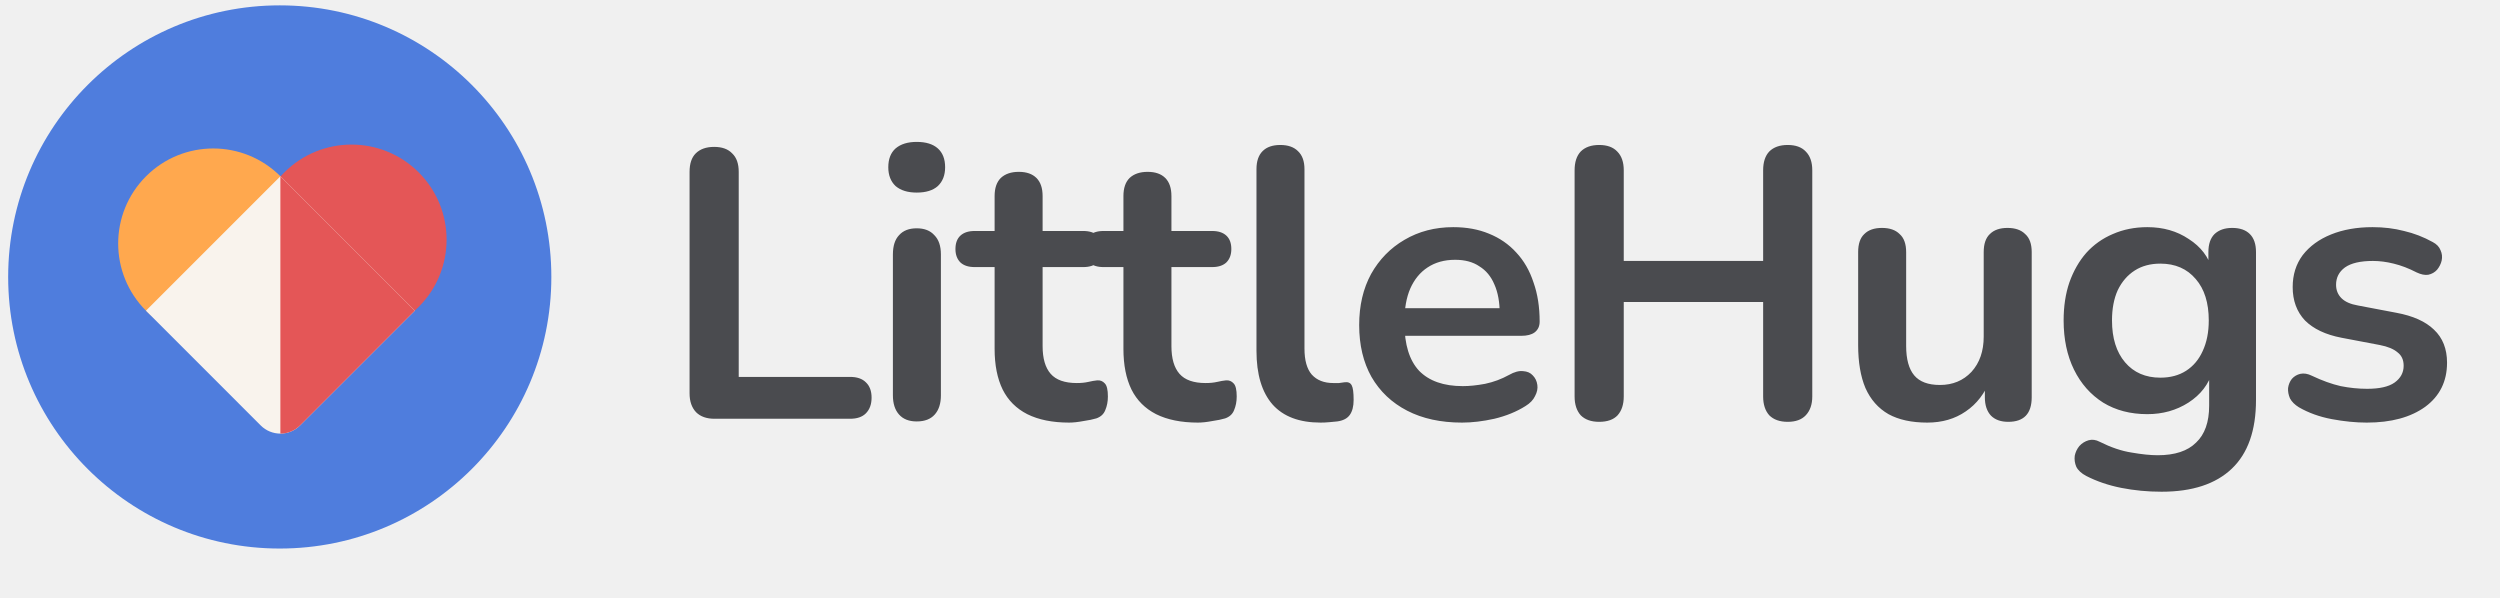
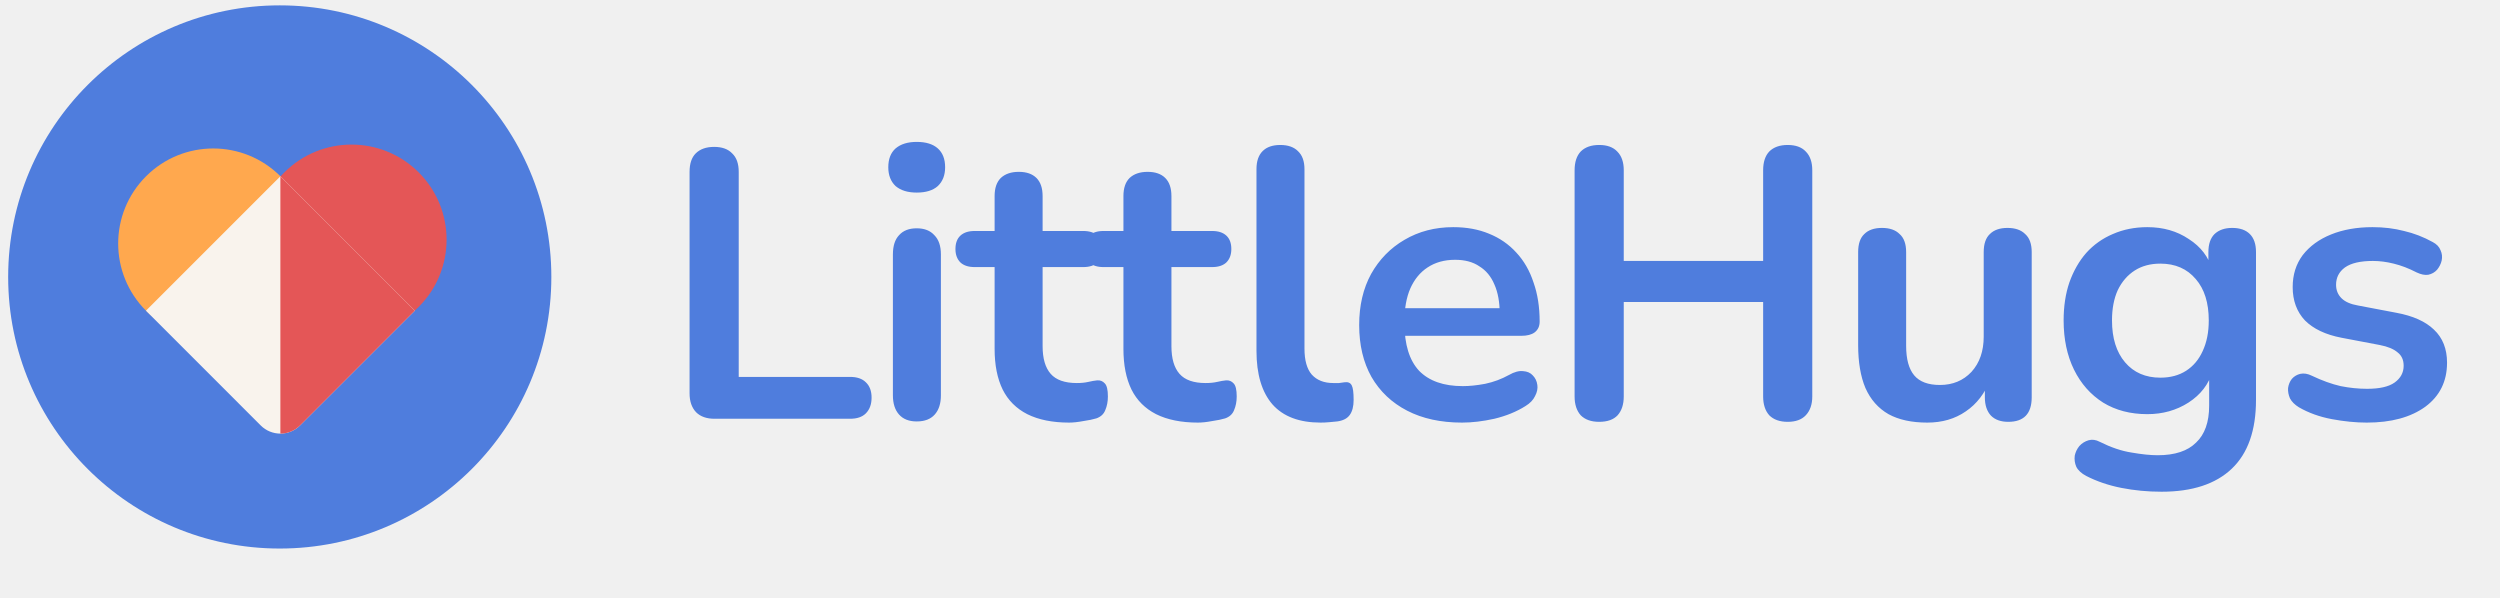
<svg xmlns="http://www.w3.org/2000/svg" width="180" height="43" viewBox="0 0 180 43" fill="none">
  <rect x="0.588" y="0.386" width="39.109" height="39.109" rx="19.555" fill="#4F7DDD" />
  <rect x="15.353" y="7.855" width="13.688" height="13.688" rx="6.844" transform="rotate(45 15.353 7.8549)" fill="#FFA84E" />
-   <rect x="25.31" y="7.575" width="13.688" height="13.688" rx="6.844" transform="rotate(45 25.3097 7.57453)" fill="#E45657" />
-   <g clip-path="url(#clip0_10234_9291)">
+   <rect x="25.31" y="7.575" width="13.688" height="13.688" rx="6.844" transform="rotate(45 25.3096 7.57453)" fill="#E45657" />
+   <g clip-path="url(#clip0_10529_10587)">
    <path d="M20.188 12.69L29.867 22.369L21.602 30.634C20.821 31.415 19.555 31.415 18.773 30.634L10.509 22.369L20.188 12.69Z" fill="#F9F3ED" />
    <path d="M20.187 32.049V12.691L29.866 22.37C29.866 22.37 20.187 34.503 20.187 32.049Z" fill="#E45657" />
  </g>
-   <path d="M51.446 30.151C50.875 30.151 50.432 29.994 50.119 29.681C49.806 29.349 49.649 28.897 49.649 28.326V12.373C49.649 11.784 49.796 11.341 50.091 11.046C50.405 10.733 50.847 10.576 51.418 10.576C51.99 10.576 52.423 10.733 52.718 11.046C53.031 11.341 53.188 11.784 53.188 12.373V27.137H61.206C61.703 27.137 62.081 27.266 62.339 27.524C62.616 27.782 62.754 28.151 62.754 28.63C62.754 29.109 62.616 29.487 62.339 29.764C62.081 30.022 61.703 30.151 61.206 30.151H51.446ZM66.003 30.344C65.45 30.344 65.026 30.178 64.731 29.846C64.436 29.515 64.289 29.054 64.289 28.464V18.318C64.289 17.709 64.436 17.248 64.731 16.935C65.026 16.603 65.45 16.438 66.003 16.438C66.556 16.438 66.98 16.603 67.275 16.935C67.588 17.248 67.745 17.709 67.745 18.318V28.464C67.745 29.054 67.597 29.515 67.302 29.846C67.007 30.178 66.574 30.344 66.003 30.344ZM66.003 13.866C65.358 13.866 64.851 13.71 64.482 13.396C64.132 13.065 63.957 12.613 63.957 12.042C63.957 11.452 64.132 11 64.482 10.687C64.851 10.373 65.358 10.217 66.003 10.217C66.666 10.217 67.173 10.373 67.524 10.687C67.874 11 68.049 11.452 68.049 12.042C68.049 12.613 67.874 13.065 67.524 13.396C67.173 13.71 66.666 13.866 66.003 13.866ZM76.976 30.427C75.778 30.427 74.773 30.224 73.962 29.819C73.17 29.413 72.58 28.824 72.193 28.049C71.806 27.257 71.612 26.28 71.612 25.119V19.23H70.174C69.732 19.23 69.391 19.119 69.152 18.898C68.912 18.659 68.792 18.336 68.792 17.93C68.792 17.507 68.912 17.184 69.152 16.963C69.391 16.742 69.732 16.631 70.174 16.631H71.612V14.115C71.612 13.544 71.76 13.111 72.055 12.816C72.368 12.521 72.801 12.373 73.354 12.373C73.907 12.373 74.331 12.521 74.626 12.816C74.921 13.111 75.068 13.544 75.068 14.115V16.631H77.999C78.441 16.631 78.782 16.742 79.022 16.963C79.261 17.184 79.381 17.507 79.381 17.93C79.381 18.336 79.261 18.659 79.022 18.898C78.782 19.119 78.441 19.23 77.999 19.23H75.068V24.925C75.068 25.81 75.262 26.474 75.649 26.916C76.036 27.358 76.662 27.579 77.529 27.579C77.842 27.579 78.118 27.552 78.358 27.497C78.598 27.441 78.81 27.404 78.994 27.386C79.215 27.367 79.4 27.441 79.547 27.607C79.694 27.755 79.768 28.068 79.768 28.547C79.768 28.916 79.704 29.247 79.575 29.542C79.464 29.819 79.252 30.012 78.939 30.123C78.699 30.197 78.386 30.261 77.999 30.317C77.612 30.39 77.271 30.427 76.976 30.427ZM86.251 30.427C85.053 30.427 84.048 30.224 83.237 29.819C82.445 29.413 81.855 28.824 81.468 28.049C81.081 27.257 80.887 26.28 80.887 25.119V19.23H79.449C79.007 19.23 78.666 19.119 78.426 18.898C78.187 18.659 78.067 18.336 78.067 17.93C78.067 17.507 78.187 17.184 78.426 16.963C78.666 16.742 79.007 16.631 79.449 16.631H80.887V14.115C80.887 13.544 81.034 13.111 81.329 12.816C81.643 12.521 82.076 12.373 82.629 12.373C83.182 12.373 83.606 12.521 83.901 12.816C84.195 13.111 84.343 13.544 84.343 14.115V16.631H87.274C87.716 16.631 88.057 16.742 88.296 16.963C88.536 17.184 88.656 17.507 88.656 17.93C88.656 18.336 88.536 18.659 88.296 18.898C88.057 19.119 87.716 19.23 87.274 19.23H84.343V24.925C84.343 25.81 84.537 26.474 84.924 26.916C85.311 27.358 85.937 27.579 86.804 27.579C87.117 27.579 87.393 27.552 87.633 27.497C87.873 27.441 88.085 27.404 88.269 27.386C88.49 27.367 88.674 27.441 88.822 27.607C88.969 27.755 89.043 28.068 89.043 28.547C89.043 28.916 88.978 29.247 88.85 29.542C88.739 29.819 88.527 30.012 88.214 30.123C87.974 30.197 87.661 30.261 87.274 30.317C86.886 30.39 86.546 30.427 86.251 30.427ZM95.084 30.427C93.554 30.427 92.402 29.994 91.628 29.128C90.853 28.243 90.466 26.953 90.466 25.257V12.18C90.466 11.608 90.614 11.175 90.909 10.88C91.204 10.585 91.628 10.438 92.18 10.438C92.734 10.438 93.157 10.585 93.452 10.88C93.766 11.175 93.922 11.608 93.922 12.18V25.091C93.922 25.939 94.097 26.566 94.448 26.971C94.816 27.377 95.332 27.579 95.996 27.579C96.143 27.579 96.282 27.579 96.411 27.579C96.54 27.561 96.669 27.543 96.798 27.524C97.056 27.487 97.231 27.561 97.323 27.745C97.415 27.911 97.461 28.261 97.461 28.796C97.461 29.257 97.369 29.616 97.185 29.874C97 30.132 96.696 30.289 96.272 30.344C96.088 30.363 95.894 30.381 95.692 30.399C95.489 30.418 95.286 30.427 95.084 30.427ZM105.27 30.427C103.74 30.427 102.423 30.141 101.317 29.57C100.211 28.999 99.354 28.188 98.746 27.137C98.156 26.087 97.861 24.842 97.861 23.405C97.861 22.004 98.147 20.778 98.718 19.728C99.308 18.677 100.109 17.857 101.123 17.267C102.155 16.659 103.326 16.355 104.634 16.355C105.593 16.355 106.45 16.511 107.206 16.825C107.98 17.138 108.634 17.59 109.169 18.179C109.722 18.769 110.136 19.488 110.413 20.336C110.708 21.165 110.855 22.105 110.855 23.156C110.855 23.488 110.735 23.746 110.496 23.93C110.274 24.096 109.952 24.179 109.528 24.179H100.653V22.188H108.422L107.98 22.603C107.98 21.755 107.851 21.045 107.593 20.474C107.353 19.903 106.994 19.47 106.514 19.175C106.054 18.861 105.473 18.705 104.773 18.705C103.999 18.705 103.335 18.889 102.782 19.258C102.248 19.608 101.833 20.115 101.538 20.778C101.261 21.423 101.123 22.197 101.123 23.101V23.294C101.123 24.805 101.473 25.939 102.174 26.695C102.893 27.432 103.943 27.801 105.326 27.801C105.805 27.801 106.339 27.745 106.929 27.635C107.537 27.506 108.109 27.294 108.643 26.999C109.03 26.778 109.371 26.686 109.666 26.722C109.961 26.741 110.192 26.842 110.357 27.026C110.542 27.211 110.652 27.441 110.689 27.718C110.726 27.976 110.671 28.243 110.523 28.519C110.394 28.796 110.164 29.035 109.832 29.238C109.187 29.644 108.441 29.948 107.593 30.151C106.763 30.335 105.989 30.427 105.27 30.427ZM115.14 30.372C114.569 30.372 114.126 30.215 113.813 29.902C113.518 29.57 113.371 29.119 113.371 28.547V12.263C113.371 11.673 113.518 11.221 113.813 10.908C114.126 10.595 114.569 10.438 115.14 10.438C115.712 10.438 116.145 10.595 116.44 10.908C116.753 11.221 116.91 11.673 116.91 12.263V18.788H126.946V12.263C126.946 11.673 127.093 11.221 127.388 10.908C127.701 10.595 128.144 10.438 128.715 10.438C129.286 10.438 129.72 10.595 130.014 10.908C130.328 11.221 130.484 11.673 130.484 12.263V28.547C130.484 29.119 130.328 29.57 130.014 29.902C129.72 30.215 129.286 30.372 128.715 30.372C128.144 30.372 127.701 30.215 127.388 29.902C127.093 29.57 126.946 29.119 126.946 28.547V21.746H116.91V28.547C116.91 29.119 116.762 29.57 116.467 29.902C116.172 30.215 115.73 30.372 115.14 30.372ZM138.763 30.427C137.639 30.427 136.708 30.224 135.971 29.819C135.233 29.395 134.681 28.768 134.312 27.939C133.962 27.109 133.787 26.077 133.787 24.842V18.152C133.787 17.562 133.934 17.129 134.229 16.852C134.524 16.557 134.948 16.41 135.501 16.41C136.054 16.41 136.478 16.557 136.773 16.852C137.086 17.129 137.243 17.562 137.243 18.152V24.898C137.243 25.856 137.436 26.566 137.823 27.026C138.21 27.487 138.828 27.718 139.676 27.718C140.597 27.718 141.353 27.404 141.943 26.778C142.532 26.133 142.827 25.285 142.827 24.234V18.152C142.827 17.562 142.975 17.129 143.27 16.852C143.565 16.557 143.989 16.41 144.541 16.41C145.094 16.41 145.518 16.557 145.813 16.852C146.127 17.129 146.283 17.562 146.283 18.152V28.602C146.283 29.782 145.721 30.372 144.597 30.372C144.062 30.372 143.648 30.224 143.353 29.93C143.058 29.616 142.91 29.174 142.91 28.602V26.501L143.297 27.331C142.91 28.326 142.32 29.091 141.528 29.625C140.754 30.16 139.832 30.427 138.763 30.427ZM155.631 35.404C154.636 35.404 153.668 35.312 152.728 35.127C151.806 34.943 150.968 34.657 150.212 34.27C149.862 34.086 149.622 33.865 149.493 33.607C149.383 33.349 149.346 33.081 149.383 32.805C149.438 32.547 149.548 32.316 149.714 32.114C149.899 31.911 150.12 31.773 150.378 31.699C150.636 31.625 150.903 31.662 151.18 31.809C151.991 32.215 152.756 32.473 153.474 32.584C154.212 32.713 154.838 32.777 155.354 32.777C156.589 32.777 157.511 32.473 158.119 31.865C158.746 31.275 159.059 30.39 159.059 29.211V26.722H159.308C159.031 27.662 158.451 28.418 157.566 28.989C156.7 29.542 155.714 29.819 154.608 29.819C153.391 29.819 152.332 29.542 151.428 28.989C150.525 28.418 149.825 27.625 149.327 26.612C148.83 25.598 148.581 24.418 148.581 23.073C148.581 22.059 148.719 21.147 148.995 20.336C149.29 19.506 149.696 18.797 150.212 18.207C150.746 17.617 151.382 17.166 152.12 16.852C152.875 16.52 153.705 16.355 154.608 16.355C155.751 16.355 156.746 16.64 157.594 17.212C158.46 17.765 159.022 18.502 159.28 19.423L159.004 20.115V18.152C159.004 17.58 159.151 17.147 159.446 16.852C159.76 16.557 160.183 16.41 160.718 16.41C161.271 16.41 161.695 16.557 161.99 16.852C162.285 17.147 162.432 17.58 162.432 18.152V28.796C162.432 30.989 161.852 32.639 160.69 33.745C159.529 34.851 157.843 35.404 155.631 35.404ZM155.548 27.192C156.267 27.192 156.884 27.026 157.4 26.695C157.916 26.363 158.313 25.893 158.589 25.285C158.884 24.658 159.031 23.921 159.031 23.073C159.031 21.801 158.718 20.806 158.091 20.087C157.465 19.35 156.617 18.981 155.548 18.981C154.829 18.981 154.212 19.147 153.696 19.479C153.179 19.811 152.774 20.28 152.479 20.889C152.203 21.497 152.064 22.225 152.064 23.073C152.064 24.345 152.378 25.349 153.004 26.087C153.631 26.824 154.479 27.192 155.548 27.192ZM170.409 30.427C169.616 30.427 168.778 30.344 167.893 30.178C167.008 30.012 166.216 29.727 165.515 29.321C165.22 29.137 165.008 28.925 164.879 28.685C164.769 28.427 164.723 28.178 164.741 27.939C164.778 27.681 164.87 27.46 165.018 27.275C165.183 27.091 165.386 26.971 165.626 26.916C165.884 26.861 166.16 26.907 166.455 27.054C167.193 27.404 167.884 27.653 168.529 27.801C169.174 27.93 169.81 27.994 170.436 27.994C171.321 27.994 171.976 27.847 172.399 27.552C172.842 27.238 173.063 26.833 173.063 26.335C173.063 25.911 172.916 25.589 172.621 25.368C172.344 25.128 171.92 24.953 171.349 24.842L168.584 24.317C167.441 24.096 166.566 23.681 165.958 23.073C165.368 22.446 165.073 21.645 165.073 20.668C165.073 19.783 165.312 19.018 165.792 18.373C166.289 17.728 166.971 17.23 167.838 16.88C168.704 16.53 169.699 16.355 170.824 16.355C171.635 16.355 172.39 16.447 173.091 16.631C173.809 16.797 174.501 17.064 175.164 17.433C175.441 17.58 175.625 17.774 175.717 18.013C175.828 18.253 175.855 18.502 175.8 18.76C175.745 19 175.634 19.221 175.468 19.423C175.302 19.608 175.09 19.728 174.832 19.783C174.593 19.82 174.316 19.764 174.003 19.617C173.432 19.322 172.879 19.11 172.344 18.981C171.828 18.852 171.33 18.788 170.851 18.788C169.948 18.788 169.275 18.944 168.833 19.258C168.409 19.571 168.197 19.986 168.197 20.502C168.197 20.889 168.326 21.211 168.584 21.469C168.842 21.727 169.238 21.902 169.773 21.995L172.538 22.52C173.736 22.741 174.639 23.147 175.247 23.736C175.874 24.326 176.187 25.119 176.187 26.114C176.187 27.46 175.662 28.519 174.611 29.294C173.561 30.049 172.16 30.427 170.409 30.427Z" fill="#4A4B4F" />
+   <path d="M51.446 30.151C50.875 30.151 50.432 29.994 50.119 29.681C49.806 29.349 49.649 28.897 49.649 28.326V12.373C49.649 11.784 49.796 11.341 50.091 11.046C50.405 10.733 50.847 10.576 51.418 10.576C51.99 10.576 52.423 10.733 52.718 11.046C53.031 11.341 53.188 11.784 53.188 12.373V27.137H61.206C61.703 27.137 62.081 27.266 62.339 27.524C62.615 27.782 62.754 28.151 62.754 28.63C62.754 29.109 62.615 29.487 62.339 29.764C62.081 30.022 61.703 30.151 61.206 30.151H51.446ZM66.003 30.344C65.45 30.344 65.026 30.178 64.731 29.846C64.436 29.515 64.289 29.054 64.289 28.464V18.318C64.289 17.709 64.436 17.248 64.731 16.935C65.026 16.603 65.45 16.438 66.003 16.438C66.556 16.438 66.98 16.603 67.275 16.935C67.588 17.248 67.745 17.709 67.745 18.318V28.464C67.745 29.054 67.597 29.515 67.302 29.846C67.007 30.178 66.574 30.344 66.003 30.344ZM66.003 13.866C65.358 13.866 64.851 13.71 64.482 13.396C64.132 13.065 63.957 12.613 63.957 12.042C63.957 11.452 64.132 11 64.482 10.687C64.851 10.373 65.358 10.217 66.003 10.217C66.666 10.217 67.173 10.373 67.523 10.687C67.874 11 68.049 11.452 68.049 12.042C68.049 12.613 67.874 13.065 67.523 13.396C67.173 13.71 66.666 13.866 66.003 13.866ZM76.976 30.427C75.778 30.427 74.773 30.224 73.962 29.819C73.17 29.413 72.58 28.824 72.193 28.049C71.806 27.257 71.612 26.28 71.612 25.119V19.23H70.174C69.732 19.23 69.391 19.119 69.151 18.898C68.912 18.659 68.792 18.336 68.792 17.93C68.792 17.507 68.912 17.184 69.151 16.963C69.391 16.742 69.732 16.631 70.174 16.631H71.612V14.115C71.612 13.544 71.76 13.111 72.055 12.816C72.368 12.521 72.801 12.373 73.354 12.373C73.907 12.373 74.331 12.521 74.626 12.816C74.921 13.111 75.068 13.544 75.068 14.115V16.631H77.999C78.441 16.631 78.782 16.742 79.022 16.963C79.261 17.184 79.381 17.507 79.381 17.93C79.381 18.336 79.261 18.659 79.022 18.898C78.782 19.119 78.441 19.23 77.999 19.23H75.068V24.925C75.068 25.81 75.262 26.474 75.649 26.916C76.036 27.358 76.662 27.579 77.529 27.579C77.842 27.579 78.118 27.552 78.358 27.497C78.598 27.441 78.81 27.404 78.994 27.386C79.215 27.367 79.4 27.441 79.547 27.607C79.694 27.755 79.768 28.068 79.768 28.547C79.768 28.916 79.704 29.247 79.575 29.542C79.464 29.819 79.252 30.012 78.939 30.123C78.699 30.197 78.386 30.261 77.999 30.317C77.612 30.39 77.271 30.427 76.976 30.427ZM86.251 30.427C85.052 30.427 84.048 30.224 83.237 29.819C82.444 29.413 81.855 28.824 81.468 28.049C81.081 27.257 80.887 26.28 80.887 25.119V19.23H79.449C79.007 19.23 78.666 19.119 78.426 18.898C78.187 18.659 78.067 18.336 78.067 17.93C78.067 17.507 78.187 17.184 78.426 16.963C78.666 16.742 79.007 16.631 79.449 16.631H80.887V14.115C80.887 13.544 81.034 13.111 81.329 12.816C81.643 12.521 82.076 12.373 82.629 12.373C83.182 12.373 83.606 12.521 83.9 12.816C84.195 13.111 84.343 13.544 84.343 14.115V16.631H87.273C87.716 16.631 88.057 16.742 88.296 16.963C88.536 17.184 88.656 17.507 88.656 17.93C88.656 18.336 88.536 18.659 88.296 18.898C88.057 19.119 87.716 19.23 87.273 19.23H84.343V24.925C84.343 25.81 84.536 26.474 84.924 26.916C85.311 27.358 85.937 27.579 86.803 27.579C87.117 27.579 87.393 27.552 87.633 27.497C87.873 27.441 88.085 27.404 88.269 27.386C88.49 27.367 88.674 27.441 88.822 27.607C88.969 27.755 89.043 28.068 89.043 28.547C89.043 28.916 88.978 29.247 88.849 29.542C88.739 29.819 88.527 30.012 88.213 30.123C87.974 30.197 87.661 30.261 87.273 30.317C86.886 30.39 86.546 30.427 86.251 30.427ZM95.084 30.427C93.554 30.427 92.402 29.994 91.627 29.128C90.853 28.243 90.466 26.953 90.466 25.257V12.18C90.466 11.608 90.614 11.175 90.909 10.88C91.204 10.585 91.627 10.438 92.18 10.438C92.733 10.438 93.157 10.585 93.452 10.88C93.766 11.175 93.922 11.608 93.922 12.18V25.091C93.922 25.939 94.097 26.566 94.448 26.971C94.816 27.377 95.332 27.579 95.996 27.579C96.143 27.579 96.281 27.579 96.41 27.579C96.54 27.561 96.669 27.543 96.798 27.524C97.056 27.487 97.231 27.561 97.323 27.745C97.415 27.911 97.461 28.261 97.461 28.796C97.461 29.257 97.369 29.616 97.185 29.874C97 30.132 96.696 30.289 96.272 30.344C96.088 30.363 95.894 30.381 95.692 30.399C95.489 30.418 95.286 30.427 95.084 30.427ZM105.27 30.427C103.74 30.427 102.423 30.141 101.317 29.57C100.211 28.999 99.354 28.188 98.745 27.137C98.156 26.087 97.861 24.842 97.861 23.405C97.861 22.004 98.146 20.778 98.718 19.728C99.308 18.677 100.109 17.857 101.123 17.267C102.155 16.659 103.326 16.355 104.634 16.355C105.593 16.355 106.45 16.511 107.206 16.825C107.98 17.138 108.634 17.59 109.169 18.179C109.721 18.769 110.136 19.488 110.413 20.336C110.708 21.165 110.855 22.105 110.855 23.156C110.855 23.488 110.735 23.746 110.496 23.93C110.274 24.096 109.952 24.179 109.528 24.179H100.653V22.188H108.422L107.98 22.603C107.98 21.755 107.851 21.045 107.593 20.474C107.353 19.903 106.994 19.47 106.514 19.175C106.054 18.861 105.473 18.705 104.773 18.705C103.998 18.705 103.335 18.889 102.782 19.258C102.247 19.608 101.833 20.115 101.538 20.778C101.261 21.423 101.123 22.197 101.123 23.101V23.294C101.123 24.805 101.473 25.939 102.174 26.695C102.893 27.432 103.943 27.801 105.326 27.801C105.805 27.801 106.339 27.745 106.929 27.635C107.537 27.506 108.109 27.294 108.643 26.999C109.03 26.778 109.371 26.686 109.666 26.722C109.961 26.741 110.191 26.842 110.357 27.026C110.542 27.211 110.652 27.441 110.689 27.718C110.726 27.976 110.671 28.243 110.523 28.519C110.394 28.796 110.164 29.035 109.832 29.238C109.187 29.644 108.44 29.948 107.593 30.151C106.763 30.335 105.989 30.427 105.27 30.427ZM115.14 30.372C114.569 30.372 114.126 30.215 113.813 29.902C113.518 29.57 113.371 29.119 113.371 28.547V12.263C113.371 11.673 113.518 11.221 113.813 10.908C114.126 10.595 114.569 10.438 115.14 10.438C115.711 10.438 116.145 10.595 116.44 10.908C116.753 11.221 116.91 11.673 116.91 12.263V18.788H126.946V12.263C126.946 11.673 127.093 11.221 127.388 10.908C127.701 10.595 128.144 10.438 128.715 10.438C129.286 10.438 129.72 10.595 130.014 10.908C130.328 11.221 130.484 11.673 130.484 12.263V28.547C130.484 29.119 130.328 29.57 130.014 29.902C129.72 30.215 129.286 30.372 128.715 30.372C128.144 30.372 127.701 30.215 127.388 29.902C127.093 29.57 126.946 29.119 126.946 28.547V21.746H116.91V28.547C116.91 29.119 116.762 29.57 116.467 29.902C116.172 30.215 115.73 30.372 115.14 30.372ZM138.763 30.427C137.639 30.427 136.708 30.224 135.971 29.819C135.233 29.395 134.68 28.768 134.312 27.939C133.962 27.109 133.787 26.077 133.787 24.842V18.152C133.787 17.562 133.934 17.129 134.229 16.852C134.524 16.557 134.948 16.41 135.501 16.41C136.054 16.41 136.478 16.557 136.772 16.852C137.086 17.129 137.242 17.562 137.242 18.152V24.898C137.242 25.856 137.436 26.566 137.823 27.026C138.21 27.487 138.828 27.718 139.675 27.718C140.597 27.718 141.353 27.404 141.943 26.778C142.532 26.133 142.827 25.285 142.827 24.234V18.152C142.827 17.562 142.975 17.129 143.27 16.852C143.565 16.557 143.988 16.41 144.541 16.41C145.094 16.41 145.518 16.557 145.813 16.852C146.126 17.129 146.283 17.562 146.283 18.152V28.602C146.283 29.782 145.721 30.372 144.597 30.372C144.062 30.372 143.647 30.224 143.353 29.93C143.058 29.616 142.91 29.174 142.91 28.602V26.501L143.297 27.331C142.91 28.326 142.32 29.091 141.528 29.625C140.754 30.16 139.832 30.427 138.763 30.427ZM155.631 35.404C154.635 35.404 153.668 35.312 152.728 35.127C151.806 34.943 150.968 34.657 150.212 34.27C149.862 34.086 149.622 33.865 149.493 33.607C149.382 33.349 149.346 33.081 149.382 32.805C149.438 32.547 149.548 32.316 149.714 32.114C149.899 31.911 150.12 31.773 150.378 31.699C150.636 31.625 150.903 31.662 151.18 31.809C151.991 32.215 152.755 32.473 153.474 32.584C154.212 32.713 154.838 32.777 155.354 32.777C156.589 32.777 157.511 32.473 158.119 31.865C158.746 31.275 159.059 30.39 159.059 29.211V26.722H159.308C159.031 27.662 158.451 28.418 157.566 28.989C156.7 29.542 155.714 29.819 154.608 29.819C153.391 29.819 152.332 29.542 151.428 28.989C150.525 28.418 149.825 27.625 149.327 26.612C148.83 25.598 148.581 24.418 148.581 23.073C148.581 22.059 148.719 21.147 148.995 20.336C149.29 19.506 149.696 18.797 150.212 18.207C150.746 17.617 151.382 17.166 152.12 16.852C152.875 16.52 153.705 16.355 154.608 16.355C155.751 16.355 156.746 16.64 157.594 17.212C158.46 17.765 159.022 18.502 159.28 19.423L159.004 20.115V18.152C159.004 17.58 159.151 17.147 159.446 16.852C159.759 16.557 160.183 16.41 160.718 16.41C161.271 16.41 161.695 16.557 161.99 16.852C162.285 17.147 162.432 17.58 162.432 18.152V28.796C162.432 30.989 161.851 32.639 160.69 33.745C159.529 34.851 157.843 35.404 155.631 35.404ZM155.548 27.192C156.267 27.192 156.884 27.026 157.4 26.695C157.916 26.363 158.313 25.893 158.589 25.285C158.884 24.658 159.031 23.921 159.031 23.073C159.031 21.801 158.718 20.806 158.091 20.087C157.465 19.35 156.617 18.981 155.548 18.981C154.829 18.981 154.212 19.147 153.695 19.479C153.179 19.811 152.774 20.28 152.479 20.889C152.203 21.497 152.064 22.225 152.064 23.073C152.064 24.345 152.378 25.349 153.004 26.087C153.631 26.824 154.479 27.192 155.548 27.192ZM170.409 30.427C169.616 30.427 168.778 30.344 167.893 30.178C167.008 30.012 166.216 29.727 165.515 29.321C165.22 29.137 165.008 28.925 164.879 28.685C164.769 28.427 164.723 28.178 164.741 27.939C164.778 27.681 164.87 27.46 165.018 27.275C165.183 27.091 165.386 26.971 165.626 26.916C165.884 26.861 166.16 26.907 166.455 27.054C167.192 27.404 167.884 27.653 168.529 27.801C169.174 27.93 169.81 27.994 170.436 27.994C171.321 27.994 171.975 27.847 172.399 27.552C172.842 27.238 173.063 26.833 173.063 26.335C173.063 25.911 172.915 25.589 172.621 25.368C172.344 25.128 171.92 24.953 171.349 24.842L168.584 24.317C167.441 24.096 166.566 23.681 165.958 23.073C165.368 22.446 165.073 21.645 165.073 20.668C165.073 19.783 165.312 19.018 165.792 18.373C166.289 17.728 166.971 17.23 167.838 16.88C168.704 16.53 169.699 16.355 170.823 16.355C171.634 16.355 172.39 16.447 173.091 16.631C173.809 16.797 174.501 17.064 175.164 17.433C175.441 17.58 175.625 17.774 175.717 18.013C175.828 18.253 175.855 18.502 175.8 18.76C175.745 19 175.634 19.221 175.468 19.423C175.302 19.608 175.09 19.728 174.832 19.783C174.593 19.82 174.316 19.764 174.003 19.617C173.432 19.322 172.879 19.11 172.344 18.981C171.828 18.852 171.33 18.788 170.851 18.788C169.948 18.788 169.275 18.944 168.833 19.258C168.409 19.571 168.197 19.986 168.197 20.502C168.197 20.889 168.326 21.211 168.584 21.469C168.842 21.727 169.238 21.902 169.773 21.995L172.538 22.52C173.736 22.741 174.639 23.147 175.247 23.736C175.874 24.326 176.187 25.119 176.187 26.114C176.187 27.46 175.662 28.519 174.611 29.294C173.561 30.049 172.16 30.427 170.409 30.427Z" fill="#4F7DDD" />
  <defs>
-     <clipPath id="clip0_10234_9291">
+     <clipPath id="clip0_10529_10587">
      <path d="M20.188 12.69L29.867 22.369L21.602 30.634C20.821 31.415 19.555 31.415 18.773 30.634L10.509 22.369L20.188 12.69Z" fill="white" />
    </clipPath>
  </defs>
</svg>
